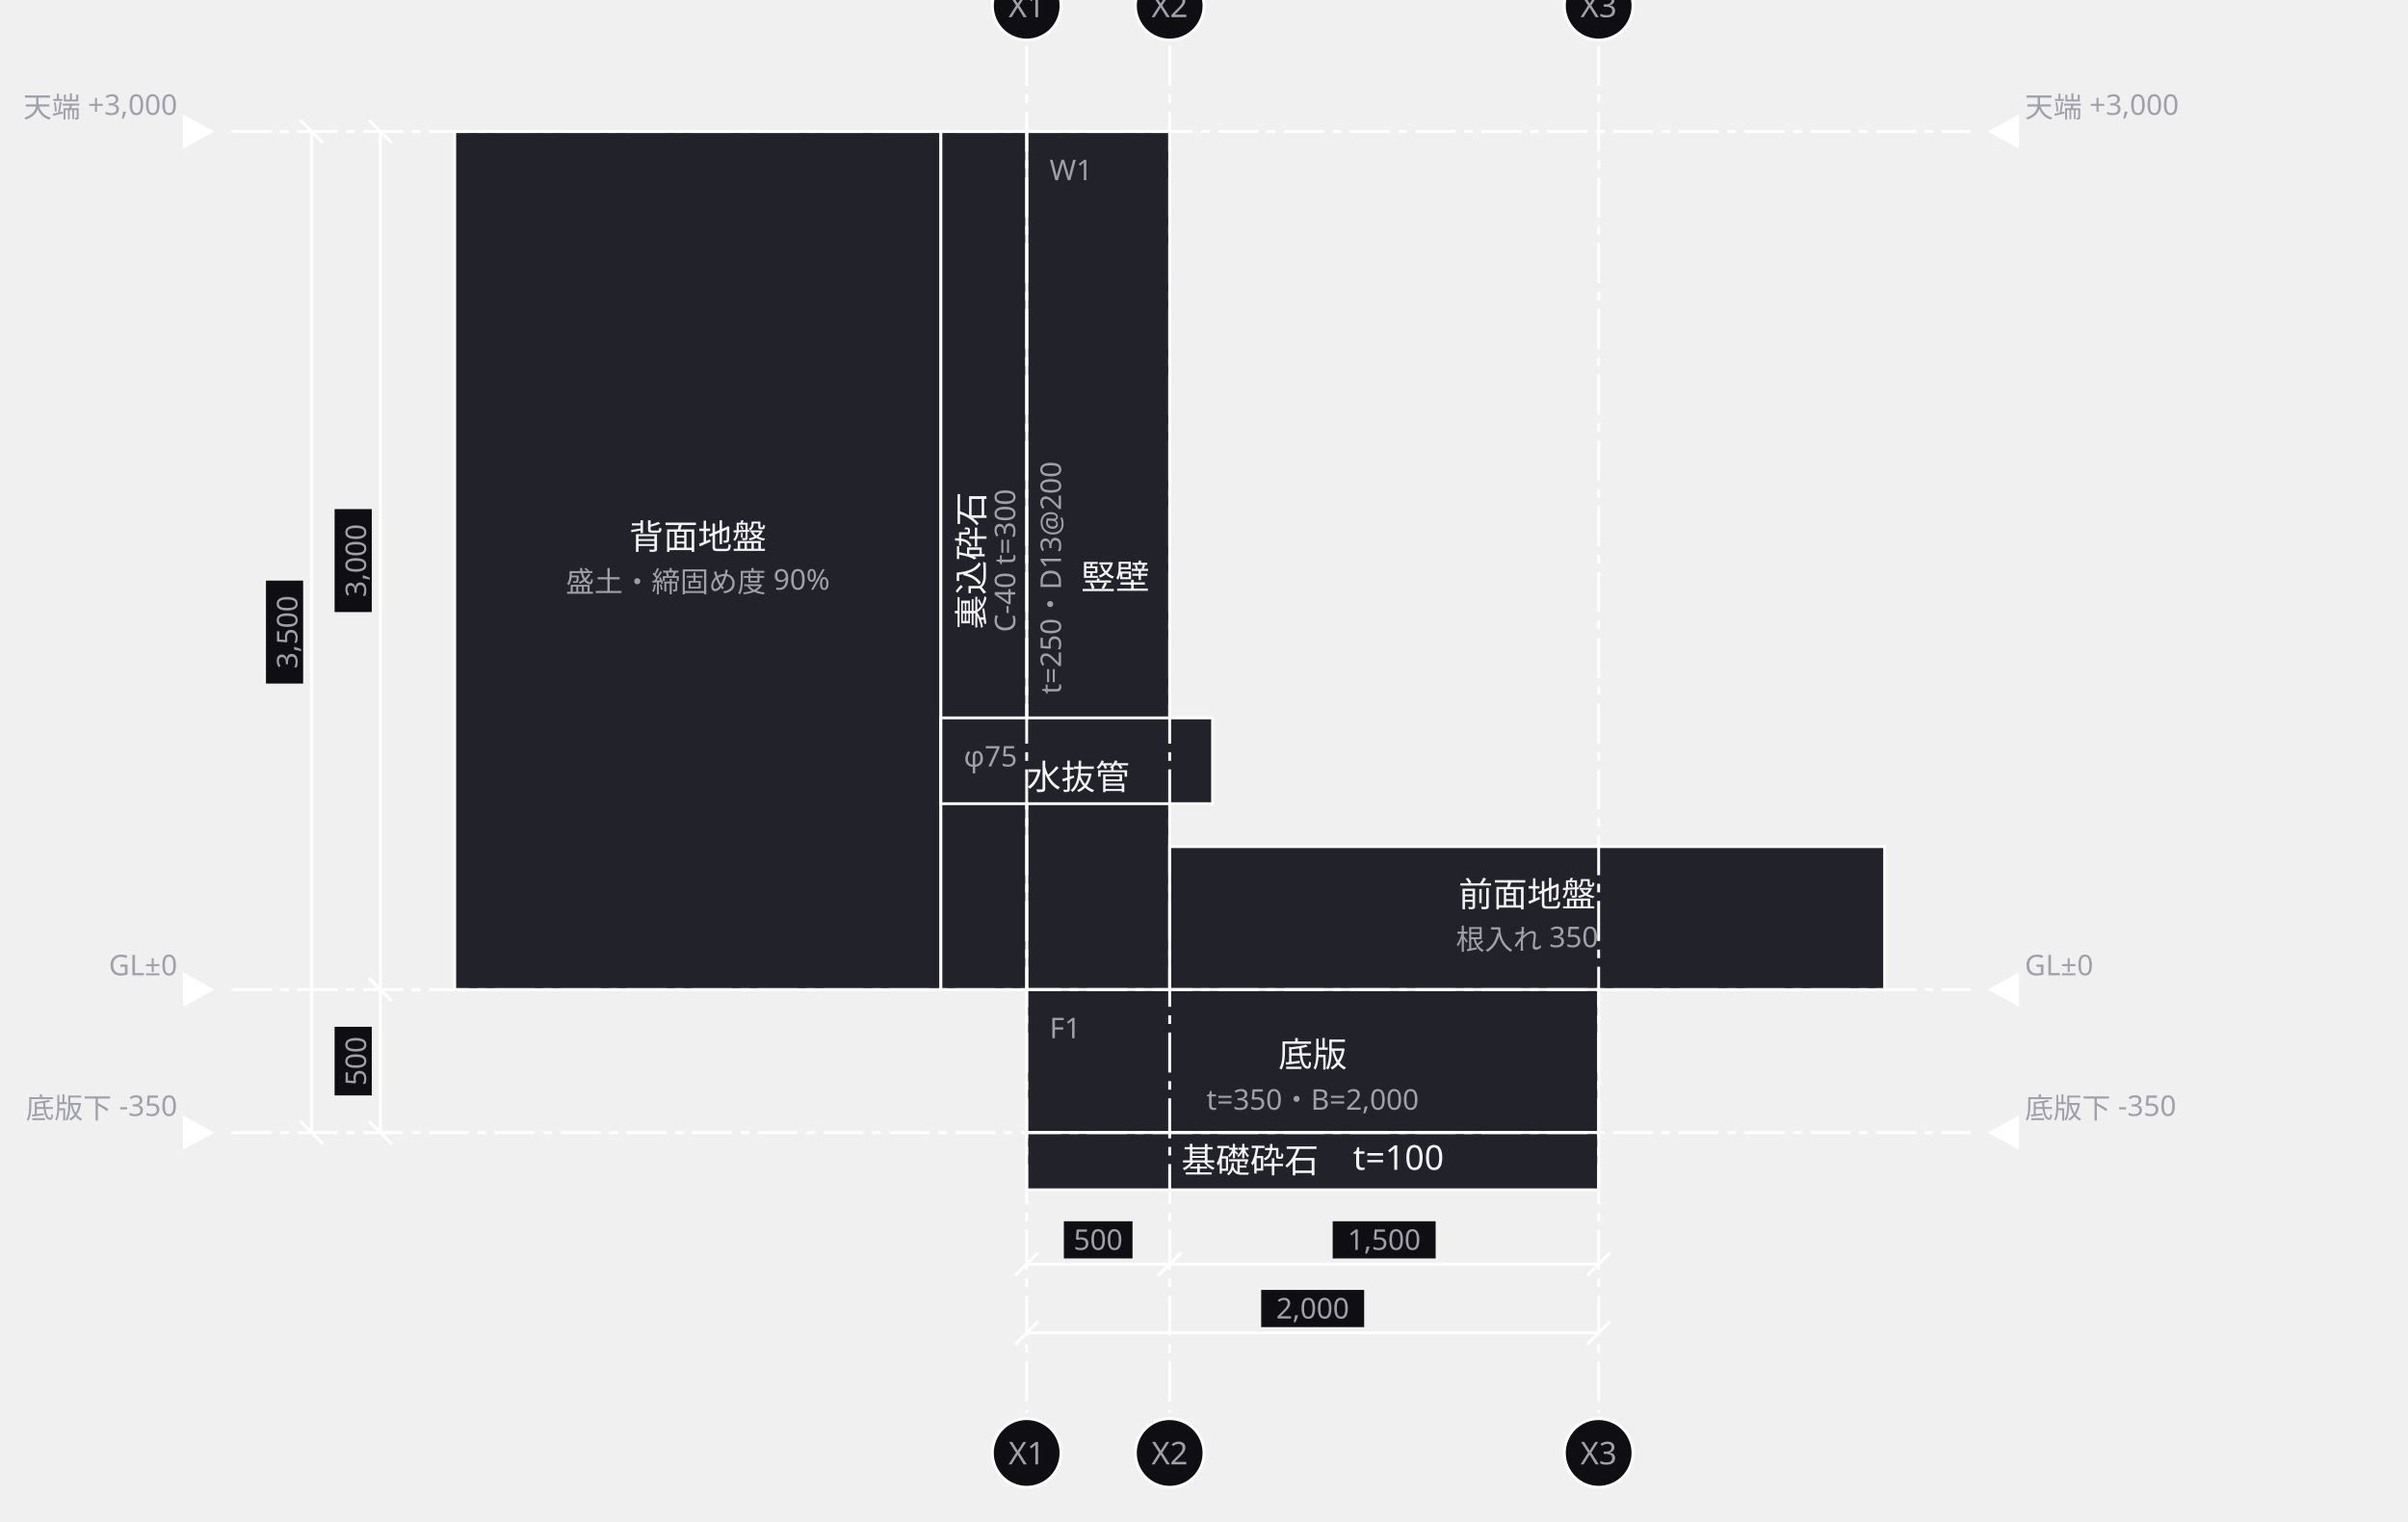
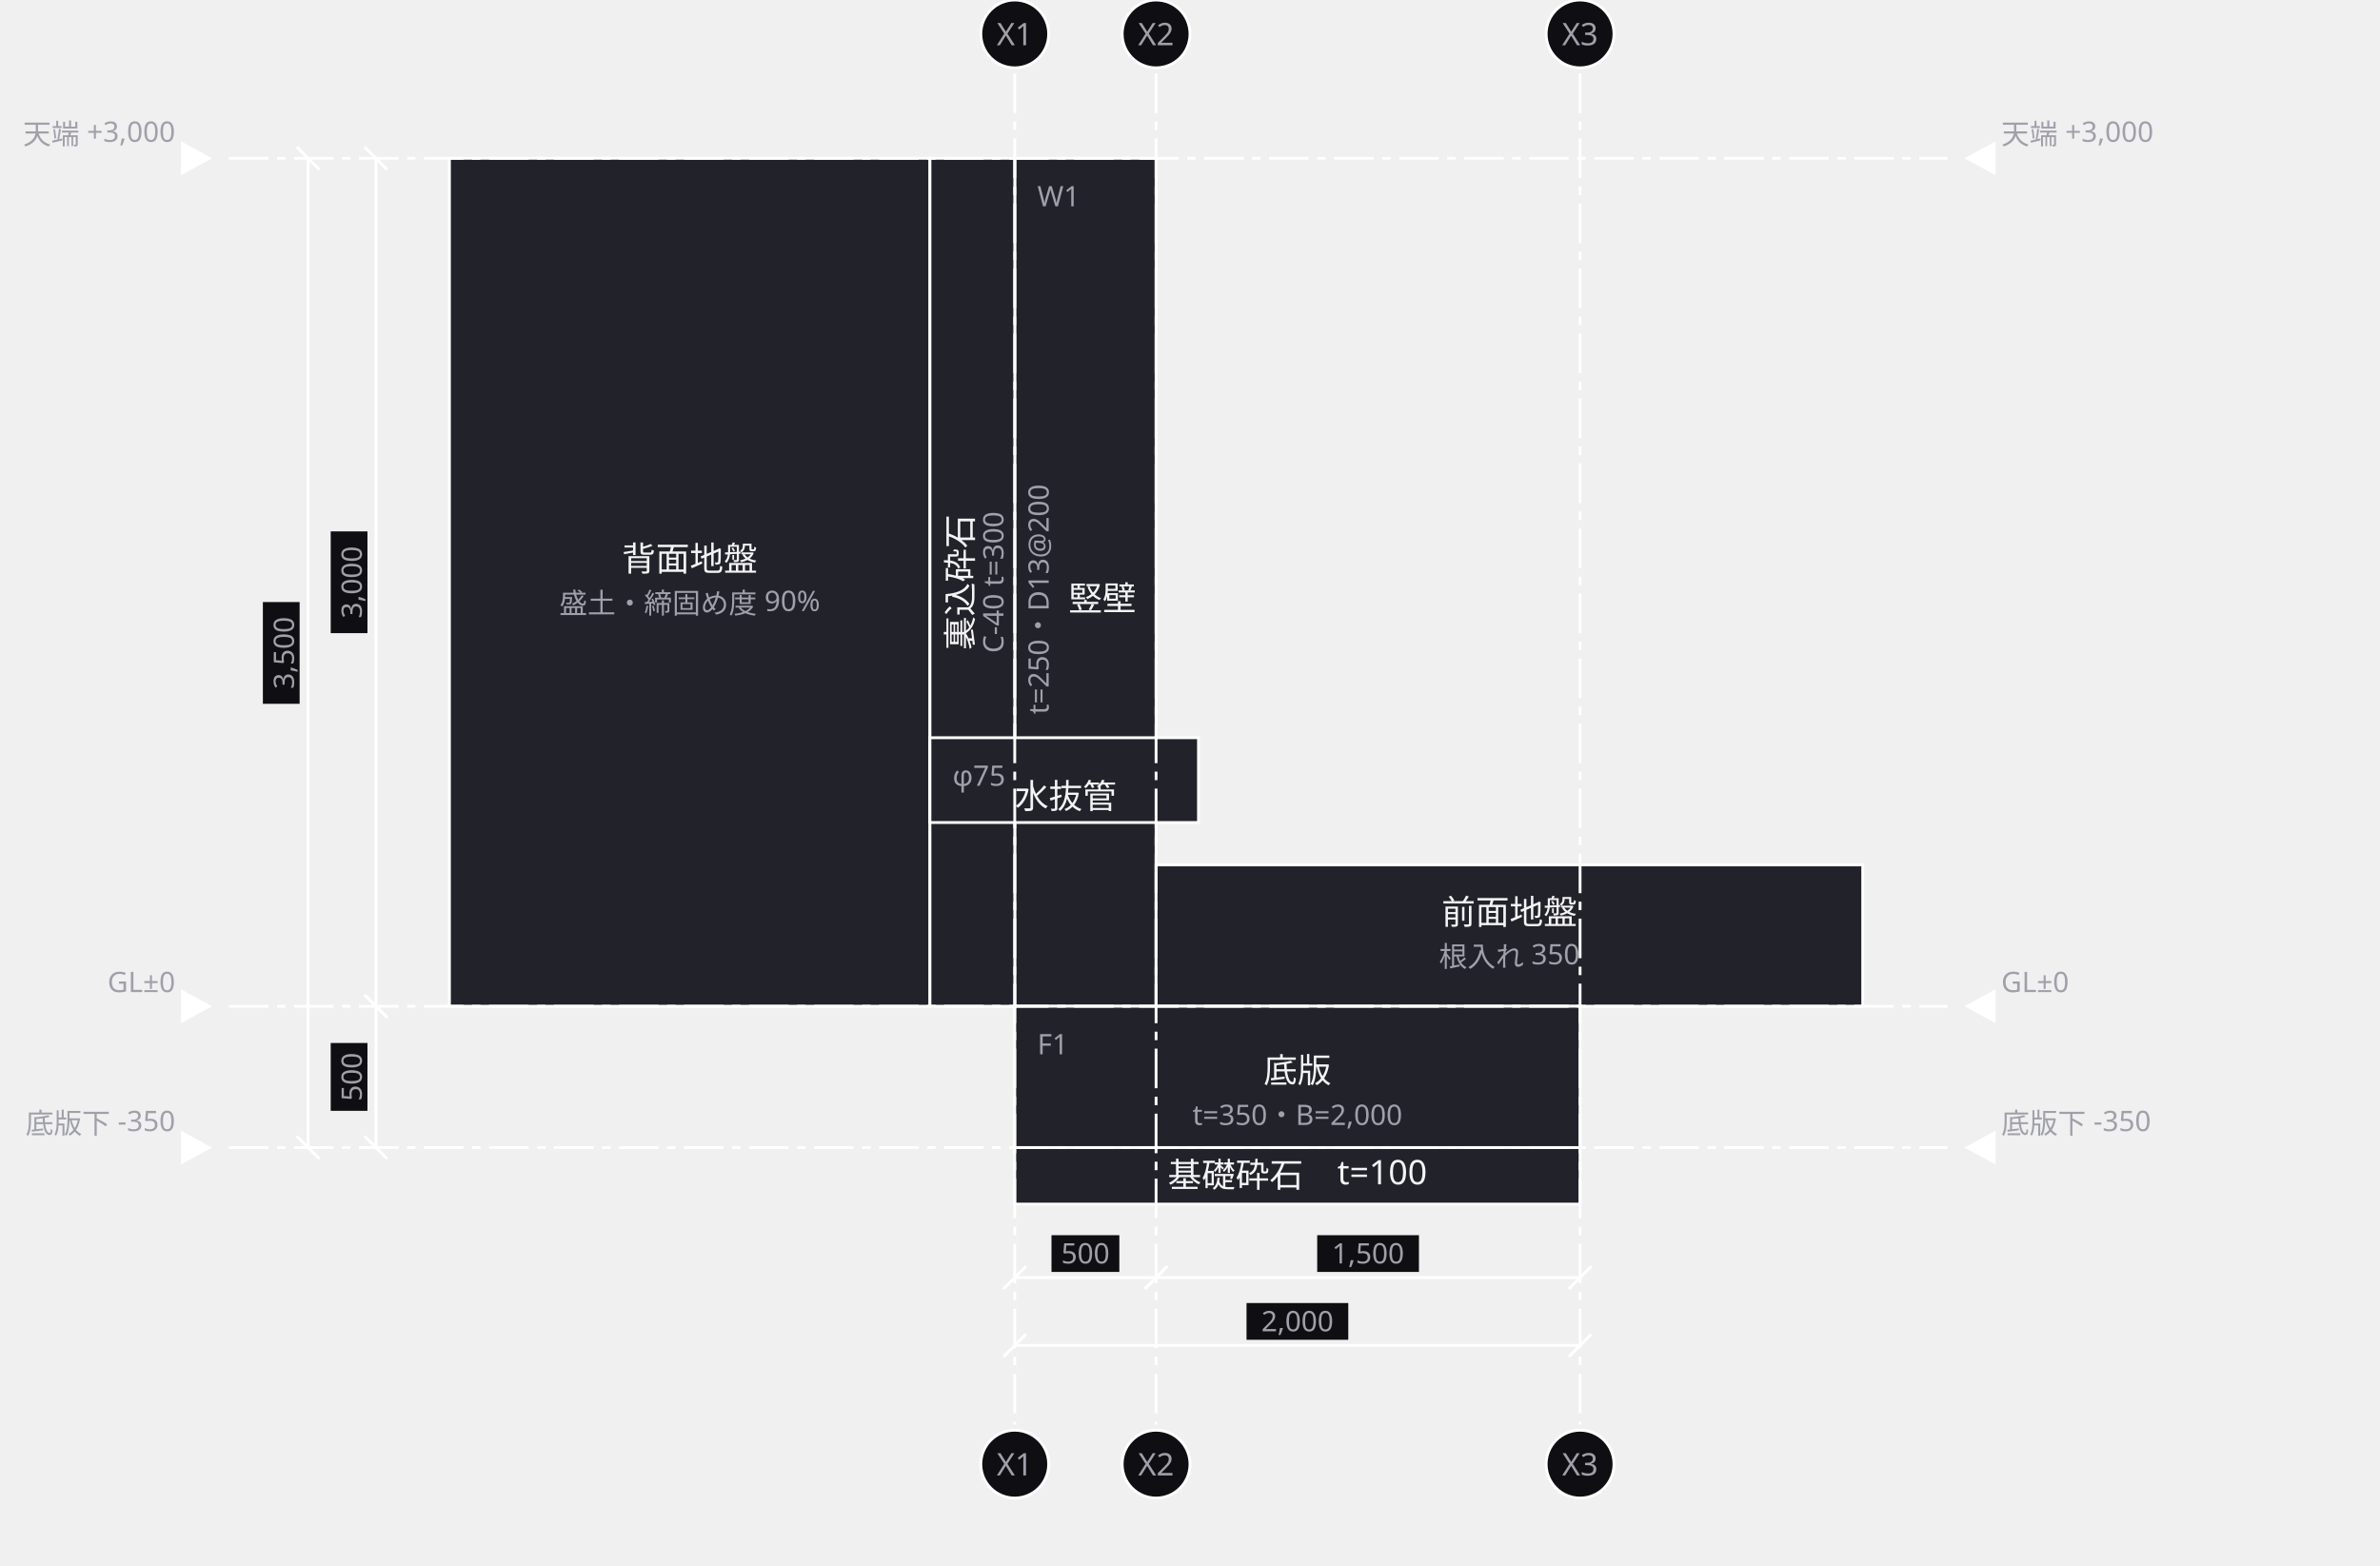
- <svg xmlns="http://www.w3.org/2000/svg" width="842" height="532" viewBox="0 0 842 532">
+ <svg xmlns="http://www.w3.org/2000/svg" width="842" height="554" viewBox="0 0 842 554">
  <defs>
    <marker id="arrow" viewBox="0 0 10 10" refX="9" refY="5" markerWidth="6" markerHeight="6" orient="auto">
      <path d="M 0 0 L 10 5 L 0 10 z" fill="#a0a0ab" />
    </marker>
  </defs>
  <g data-node="haimen" data-pinned="false" data-shape="rect">
-     <rect x="159" y="46" width="170" height="300" fill="#22222a" stroke="#ffffff" stroke-width="1" />
-     <text x="244" y="192" text-anchor="middle" font-family="sans-serif" font-size="12" fill="#f4f4f6">背面地盤</text>
-     <text x="244" y="207" text-anchor="middle" font-family="sans-serif" font-size="10" fill="#a0a0ab">盛土・締固め度 90%</text>
+     <rect x="159" y="56" width="170" height="300" fill="#22222a" stroke="#ffffff" stroke-width="1" />
+     <text x="244" y="202" text-anchor="middle" font-family="sans-serif" font-size="12" fill="#f4f4f6">背面地盤</text>
+     <text x="244" y="217" text-anchor="middle" font-family="sans-serif" font-size="10" fill="#a0a0ab">盛土・締固め度 90%</text>
  </g>
  <g data-node="tatekabe" data-pinned="false" data-shape="rect">
-     <rect x="359" y="46" width="50" height="300" fill="#22222a" stroke="#ffffff" stroke-width="1" />
-     <text x="367" y="63" font-family="sans-serif" font-size="10" fill="#a0a0ab">W1</text>
-     <text x="390" y="206" text-anchor="middle" font-family="sans-serif" font-size="12" fill="#f4f4f6">竪壁</text>
-     <text x="371" y="202" text-anchor="middle" font-family="sans-serif" font-size="10" fill="#a0a0ab" transform="rotate(-90 371 202)">t=250・D13@200</text>
+     <rect x="359" y="56" width="50" height="300" fill="#22222a" stroke="#ffffff" stroke-width="1" />
+     <text x="367" y="73" font-family="sans-serif" font-size="10" fill="#a0a0ab">W1</text>
+     <text x="390" y="216" text-anchor="middle" font-family="sans-serif" font-size="12" fill="#f4f4f6">竪壁</text>
+     <text x="371" y="212" text-anchor="middle" font-family="sans-serif" font-size="10" fill="#a0a0ab" transform="rotate(-90 371 212)">t=250・D13@200</text>
  </g>
  <g data-node="zensetsu" data-pinned="false" data-shape="rect">
-     <rect x="409" y="296" width="250" height="50" fill="#22222a" stroke="#ffffff" stroke-width="1" />
-     <text x="534" y="317" text-anchor="middle" font-family="sans-serif" font-size="12" fill="#f4f4f6">前面地盤</text>
-     <text x="534" y="332" text-anchor="middle" font-family="sans-serif" font-size="10" fill="#a0a0ab">根入れ 350</text>
+     <rect x="409" y="306" width="250" height="50" fill="#22222a" stroke="#ffffff" stroke-width="1" />
+     <text x="534" y="327" text-anchor="middle" font-family="sans-serif" font-size="12" fill="#f4f4f6">前面地盤</text>
+     <text x="534" y="342" text-anchor="middle" font-family="sans-serif" font-size="10" fill="#a0a0ab">根入れ 350</text>
  </g>
  <g data-node="teiban" data-pinned="false" data-shape="rect">
-     <rect x="359" y="346" width="200" height="50" fill="#22222a" stroke="#ffffff" stroke-width="1" />
-     <text x="367" y="363" font-family="sans-serif" font-size="10" fill="#a0a0ab">F1</text>
-     <text x="459" y="373" text-anchor="middle" font-family="sans-serif" font-size="12" fill="#f4f4f6">底版</text>
-     <text x="459" y="388" text-anchor="middle" font-family="sans-serif" font-size="10" fill="#a0a0ab">t=350・B=2,000</text>
+     <rect x="359" y="356" width="200" height="50" fill="#22222a" stroke="#ffffff" stroke-width="1" />
+     <text x="367" y="373" font-family="sans-serif" font-size="10" fill="#a0a0ab">F1</text>
+     <text x="459" y="383" text-anchor="middle" font-family="sans-serif" font-size="12" fill="#f4f4f6">底版</text>
+     <text x="459" y="398" text-anchor="middle" font-family="sans-serif" font-size="10" fill="#a0a0ab">t=350・B=2,000</text>
  </g>
  <g data-node="uragome" data-pinned="false" data-shape="rect">
-     <rect x="329" y="46" width="30" height="300" fill="#22222a" stroke="#ffffff" stroke-width="1" />
-     <text x="344" y="196" text-anchor="middle" font-family="sans-serif" font-size="12" fill="#f4f4f6" transform="rotate(-90 344 196)">裏込砕石</text>
-     <text x="355" y="196" text-anchor="middle" font-family="sans-serif" font-size="10" fill="#a0a0ab" transform="rotate(-90 355 196)">C-40 t=300</text>
+     <rect x="329" y="56" width="30" height="300" fill="#22222a" stroke="#ffffff" stroke-width="1" />
+     <text x="344" y="206" text-anchor="middle" font-family="sans-serif" font-size="12" fill="#f4f4f6" transform="rotate(-90 344 206)">裏込砕石</text>
+     <text x="355" y="206" text-anchor="middle" font-family="sans-serif" font-size="10" fill="#a0a0ab" transform="rotate(-90 355 206)">C-40 t=300</text>
  </g>
  <g data-node="saiseki" data-pinned="false" data-shape="rect">
-     <rect x="359" y="396" width="200" height="20" fill="#22222a" stroke="#ffffff" stroke-width="1" />
-     <text x="459" y="410" text-anchor="middle" font-family="sans-serif" font-size="12" fill="#f4f4f6">基礎砕石　t=100</text>
+     <rect x="359" y="406" width="200" height="20" fill="#22222a" stroke="#ffffff" stroke-width="1" />
+     <text x="459" y="420" text-anchor="middle" font-family="sans-serif" font-size="12" fill="#f4f4f6">基礎砕石　t=100</text>
  </g>
  <g data-node="mizunuki" data-pinned="false" data-shape="rect">
-     <rect x="329" y="251" width="95" height="30" fill="#22222a" stroke="#ffffff" stroke-width="1" />
-     <text x="337" y="268" font-family="sans-serif" font-size="10" fill="#a0a0ab">φ75</text>
-     <text x="377" y="276" text-anchor="middle" font-family="sans-serif" font-size="12" fill="#f4f4f6">水抜管</text>
+     <rect x="329" y="261" width="95" height="30" fill="#22222a" stroke="#ffffff" stroke-width="1" />
+     <text x="337" y="278" font-family="sans-serif" font-size="10" fill="#a0a0ab">φ75</text>
+     <text x="377" y="286" text-anchor="middle" font-family="sans-serif" font-size="12" fill="#f4f4f6">水抜管</text>
  </g>
  <g data-grid="true">
-     <line x1="359" y1="16" x2="359" y2="494" stroke="#ffffff" stroke-width="1" stroke-dasharray="14 3 3 3" />
-     <circle cx="359" cy="2" r="12" fill="#0f0f13" stroke="#ffffff" />
-     <text x="359" y="6" text-anchor="middle" font-family="sans-serif" font-size="11" fill="#a0a0ab">X1</text>
-     <circle cx="359" cy="508" r="12" fill="#0f0f13" stroke="#ffffff" />
-     <text x="359" y="512" text-anchor="middle" font-family="sans-serif" font-size="11" fill="#a0a0ab">X1</text>
-     <line x1="409" y1="16" x2="409" y2="494" stroke="#ffffff" stroke-width="1" stroke-dasharray="14 3 3 3" />
-     <circle cx="409" cy="2" r="12" fill="#0f0f13" stroke="#ffffff" />
-     <text x="409" y="6" text-anchor="middle" font-family="sans-serif" font-size="11" fill="#a0a0ab">X2</text>
-     <circle cx="409" cy="508" r="12" fill="#0f0f13" stroke="#ffffff" />
-     <text x="409" y="512" text-anchor="middle" font-family="sans-serif" font-size="11" fill="#a0a0ab">X2</text>
-     <line x1="559" y1="16" x2="559" y2="494" stroke="#ffffff" stroke-width="1" stroke-dasharray="14 3 3 3" />
-     <circle cx="559" cy="2" r="12" fill="#0f0f13" stroke="#ffffff" />
-     <text x="559" y="6" text-anchor="middle" font-family="sans-serif" font-size="11" fill="#a0a0ab">X3</text>
-     <circle cx="559" cy="508" r="12" fill="#0f0f13" stroke="#ffffff" />
-     <text x="559" y="512" text-anchor="middle" font-family="sans-serif" font-size="11" fill="#a0a0ab">X3</text>
-     <line x1="81" y1="46" x2="689" y2="46" stroke="#ffffff" stroke-width="1" stroke-dasharray="14 3 3 3" />
-     <path d="M 75 46 L 64 40 L 64 52 Z" fill="#ffffff" />
-     <text x="62" y="41" text-anchor="end" font-family="sans-serif" font-size="10" fill="#a0a0ab">天端 +3,000</text>
-     <path d="M 695 46 L 706 40 L 706 52 Z" fill="#ffffff" />
-     <text x="708" y="41" text-anchor="start" font-family="sans-serif" font-size="10" fill="#a0a0ab">天端 +3,000</text>
-     <line x1="81" y1="346" x2="689" y2="346" stroke="#ffffff" stroke-width="1" stroke-dasharray="14 3 3 3" />
-     <path d="M 75 346 L 64 340 L 64 352 Z" fill="#ffffff" />
-     <text x="62" y="341" text-anchor="end" font-family="sans-serif" font-size="10" fill="#a0a0ab">GL±0</text>
-     <path d="M 695 346 L 706 340 L 706 352 Z" fill="#ffffff" />
-     <text x="708" y="341" text-anchor="start" font-family="sans-serif" font-size="10" fill="#a0a0ab">GL±0</text>
-     <line x1="81" y1="396" x2="689" y2="396" stroke="#ffffff" stroke-width="1" stroke-dasharray="14 3 3 3" />
-     <path d="M 75 396 L 64 390 L 64 402 Z" fill="#ffffff" />
-     <text x="62" y="391" text-anchor="end" font-family="sans-serif" font-size="10" fill="#a0a0ab">底版下 -350</text>
-     <path d="M 695 396 L 706 390 L 706 402 Z" fill="#ffffff" />
-     <text x="708" y="391" text-anchor="start" font-family="sans-serif" font-size="10" fill="#a0a0ab">底版下 -350</text>
+     <line x1="359" y1="26" x2="359" y2="504" stroke="#ffffff" stroke-width="1" stroke-dasharray="14 3 3 3" />
+     <circle cx="359" cy="12" r="12" fill="#0f0f13" stroke="#ffffff" />
+     <text x="359" y="16" text-anchor="middle" font-family="sans-serif" font-size="11" fill="#a0a0ab">X1</text>
+     <circle cx="359" cy="518" r="12" fill="#0f0f13" stroke="#ffffff" />
+     <text x="359" y="522" text-anchor="middle" font-family="sans-serif" font-size="11" fill="#a0a0ab">X1</text>
+     <line x1="409" y1="26" x2="409" y2="504" stroke="#ffffff" stroke-width="1" stroke-dasharray="14 3 3 3" />
+     <circle cx="409" cy="12" r="12" fill="#0f0f13" stroke="#ffffff" />
+     <text x="409" y="16" text-anchor="middle" font-family="sans-serif" font-size="11" fill="#a0a0ab">X2</text>
+     <circle cx="409" cy="518" r="12" fill="#0f0f13" stroke="#ffffff" />
+     <text x="409" y="522" text-anchor="middle" font-family="sans-serif" font-size="11" fill="#a0a0ab">X2</text>
+     <line x1="559" y1="26" x2="559" y2="504" stroke="#ffffff" stroke-width="1" stroke-dasharray="14 3 3 3" />
+     <circle cx="559" cy="12" r="12" fill="#0f0f13" stroke="#ffffff" />
+     <text x="559" y="16" text-anchor="middle" font-family="sans-serif" font-size="11" fill="#a0a0ab">X3</text>
+     <circle cx="559" cy="518" r="12" fill="#0f0f13" stroke="#ffffff" />
+     <text x="559" y="522" text-anchor="middle" font-family="sans-serif" font-size="11" fill="#a0a0ab">X3</text>
+     <line x1="81" y1="56" x2="689" y2="56" stroke="#ffffff" stroke-width="1" stroke-dasharray="14 3 3 3" />
+     <path d="M 75 56 L 64 50 L 64 62 Z" fill="#ffffff" />
+     <text x="62" y="51" text-anchor="end" font-family="sans-serif" font-size="10" fill="#a0a0ab">天端 +3,000</text>
+     <path d="M 695 56 L 706 50 L 706 62 Z" fill="#ffffff" />
+     <text x="708" y="51" text-anchor="start" font-family="sans-serif" font-size="10" fill="#a0a0ab">天端 +3,000</text>
+     <line x1="81" y1="356" x2="689" y2="356" stroke="#ffffff" stroke-width="1" stroke-dasharray="14 3 3 3" />
+     <path d="M 75 356 L 64 350 L 64 362 Z" fill="#ffffff" />
+     <text x="62" y="351" text-anchor="end" font-family="sans-serif" font-size="10" fill="#a0a0ab">GL±0</text>
+     <path d="M 695 356 L 706 350 L 706 362 Z" fill="#ffffff" />
+     <text x="708" y="351" text-anchor="start" font-family="sans-serif" font-size="10" fill="#a0a0ab">GL±0</text>
+     <line x1="81" y1="406" x2="689" y2="406" stroke="#ffffff" stroke-width="1" stroke-dasharray="14 3 3 3" />
+     <path d="M 75 406 L 64 400 L 64 412 Z" fill="#ffffff" />
+     <text x="62" y="401" text-anchor="end" font-family="sans-serif" font-size="10" fill="#a0a0ab">底版下 -350</text>
+     <path d="M 695 406 L 706 400 L 706 412 Z" fill="#ffffff" />
+     <text x="708" y="401" text-anchor="start" font-family="sans-serif" font-size="10" fill="#a0a0ab">底版下 -350</text>
  </g>
  <g data-dimensions="true">
-     <line x1="359" y1="442" x2="409" y2="442" stroke="#ffffff" stroke-width="1" />
-     <line x1="355" y1="446" x2="363" y2="438" stroke="#ffffff" stroke-width="1" />
-     <line x1="405" y1="446" x2="413" y2="438" stroke="#ffffff" stroke-width="1" />
-     <rect x="372" y="427" width="24" height="13" fill="#0f0f13" />
-     <text x="384" y="437" text-anchor="middle" font-family="sans-serif" font-size="10" fill="#a0a0ab">500</text>
-     <line x1="409" y1="442" x2="559" y2="442" stroke="#ffffff" stroke-width="1" />
-     <line x1="405" y1="446" x2="413" y2="438" stroke="#ffffff" stroke-width="1" />
-     <line x1="555" y1="446" x2="563" y2="438" stroke="#ffffff" stroke-width="1" />
-     <rect x="466" y="427" width="36" height="13" fill="#0f0f13" />
-     <text x="484" y="437" text-anchor="middle" font-family="sans-serif" font-size="10" fill="#a0a0ab">1,500</text>
-     <line x1="359" y1="466" x2="559" y2="466" stroke="#ffffff" stroke-width="1" />
-     <line x1="355" y1="470" x2="363" y2="462" stroke="#ffffff" stroke-width="1" />
-     <line x1="555" y1="470" x2="563" y2="462" stroke="#ffffff" stroke-width="1" />
-     <rect x="441" y="451" width="36" height="13" fill="#0f0f13" />
-     <text x="459" y="461" text-anchor="middle" font-family="sans-serif" font-size="10" fill="#a0a0ab">2,000</text>
-     <line x1="133" y1="46" x2="133" y2="346" stroke="#ffffff" stroke-width="1" />
-     <line x1="129" y1="42" x2="137" y2="50" stroke="#ffffff" stroke-width="1" />
-     <line x1="129" y1="342" x2="137" y2="350" stroke="#ffffff" stroke-width="1" />
-     <rect x="117" y="178" width="13" height="36" fill="#0f0f13" />
-     <text x="128" y="196" text-anchor="middle" font-family="sans-serif" font-size="10" fill="#a0a0ab" transform="rotate(-90 128 196)">3,000</text>
-     <line x1="133" y1="346" x2="133" y2="396" stroke="#ffffff" stroke-width="1" />
-     <line x1="129" y1="342" x2="137" y2="350" stroke="#ffffff" stroke-width="1" />
-     <line x1="129" y1="392" x2="137" y2="400" stroke="#ffffff" stroke-width="1" />
-     <rect x="117" y="359" width="13" height="24" fill="#0f0f13" />
-     <text x="128" y="371" text-anchor="middle" font-family="sans-serif" font-size="10" fill="#a0a0ab" transform="rotate(-90 128 371)">500</text>
-     <line x1="109" y1="46" x2="109" y2="396" stroke="#ffffff" stroke-width="1" />
-     <line x1="105" y1="42" x2="113" y2="50" stroke="#ffffff" stroke-width="1" />
-     <line x1="105" y1="392" x2="113" y2="400" stroke="#ffffff" stroke-width="1" />
-     <rect x="93" y="203" width="13" height="36" fill="#0f0f13" />
-     <text x="104" y="221" text-anchor="middle" font-family="sans-serif" font-size="10" fill="#a0a0ab" transform="rotate(-90 104 221)">3,500</text>
+     <line x1="359" y1="452" x2="409" y2="452" stroke="#ffffff" stroke-width="1" />
+     <line x1="355" y1="456" x2="363" y2="448" stroke="#ffffff" stroke-width="1" />
+     <line x1="405" y1="456" x2="413" y2="448" stroke="#ffffff" stroke-width="1" />
+     <rect x="372" y="437" width="24" height="13" fill="#0f0f13" />
+     <text x="384" y="447" text-anchor="middle" font-family="sans-serif" font-size="10" fill="#a0a0ab">500</text>
+     <line x1="409" y1="452" x2="559" y2="452" stroke="#ffffff" stroke-width="1" />
+     <line x1="405" y1="456" x2="413" y2="448" stroke="#ffffff" stroke-width="1" />
+     <line x1="555" y1="456" x2="563" y2="448" stroke="#ffffff" stroke-width="1" />
+     <rect x="466" y="437" width="36" height="13" fill="#0f0f13" />
+     <text x="484" y="447" text-anchor="middle" font-family="sans-serif" font-size="10" fill="#a0a0ab">1,500</text>
+     <line x1="359" y1="476" x2="559" y2="476" stroke="#ffffff" stroke-width="1" />
+     <line x1="355" y1="480" x2="363" y2="472" stroke="#ffffff" stroke-width="1" />
+     <line x1="555" y1="480" x2="563" y2="472" stroke="#ffffff" stroke-width="1" />
+     <rect x="441" y="461" width="36" height="13" fill="#0f0f13" />
+     <text x="459" y="471" text-anchor="middle" font-family="sans-serif" font-size="10" fill="#a0a0ab">2,000</text>
+     <line x1="133" y1="56" x2="133" y2="356" stroke="#ffffff" stroke-width="1" />
+     <line x1="129" y1="52" x2="137" y2="60" stroke="#ffffff" stroke-width="1" />
+     <line x1="129" y1="352" x2="137" y2="360" stroke="#ffffff" stroke-width="1" />
+     <rect x="117" y="188" width="13" height="36" fill="#0f0f13" />
+     <text x="128" y="206" text-anchor="middle" font-family="sans-serif" font-size="10" fill="#a0a0ab" transform="rotate(-90 128 206)">3,000</text>
+     <line x1="133" y1="356" x2="133" y2="406" stroke="#ffffff" stroke-width="1" />
+     <line x1="129" y1="352" x2="137" y2="360" stroke="#ffffff" stroke-width="1" />
+     <line x1="129" y1="402" x2="137" y2="410" stroke="#ffffff" stroke-width="1" />
+     <rect x="117" y="369" width="13" height="24" fill="#0f0f13" />
+     <text x="128" y="381" text-anchor="middle" font-family="sans-serif" font-size="10" fill="#a0a0ab" transform="rotate(-90 128 381)">500</text>
+     <line x1="109" y1="56" x2="109" y2="406" stroke="#ffffff" stroke-width="1" />
+     <line x1="105" y1="52" x2="113" y2="60" stroke="#ffffff" stroke-width="1" />
+     <line x1="105" y1="402" x2="113" y2="410" stroke="#ffffff" stroke-width="1" />
+     <rect x="93" y="213" width="13" height="36" fill="#0f0f13" />
+     <text x="104" y="231" text-anchor="middle" font-family="sans-serif" font-size="10" fill="#a0a0ab" transform="rotate(-90 104 231)">3,500</text>
  </g>
</svg>
